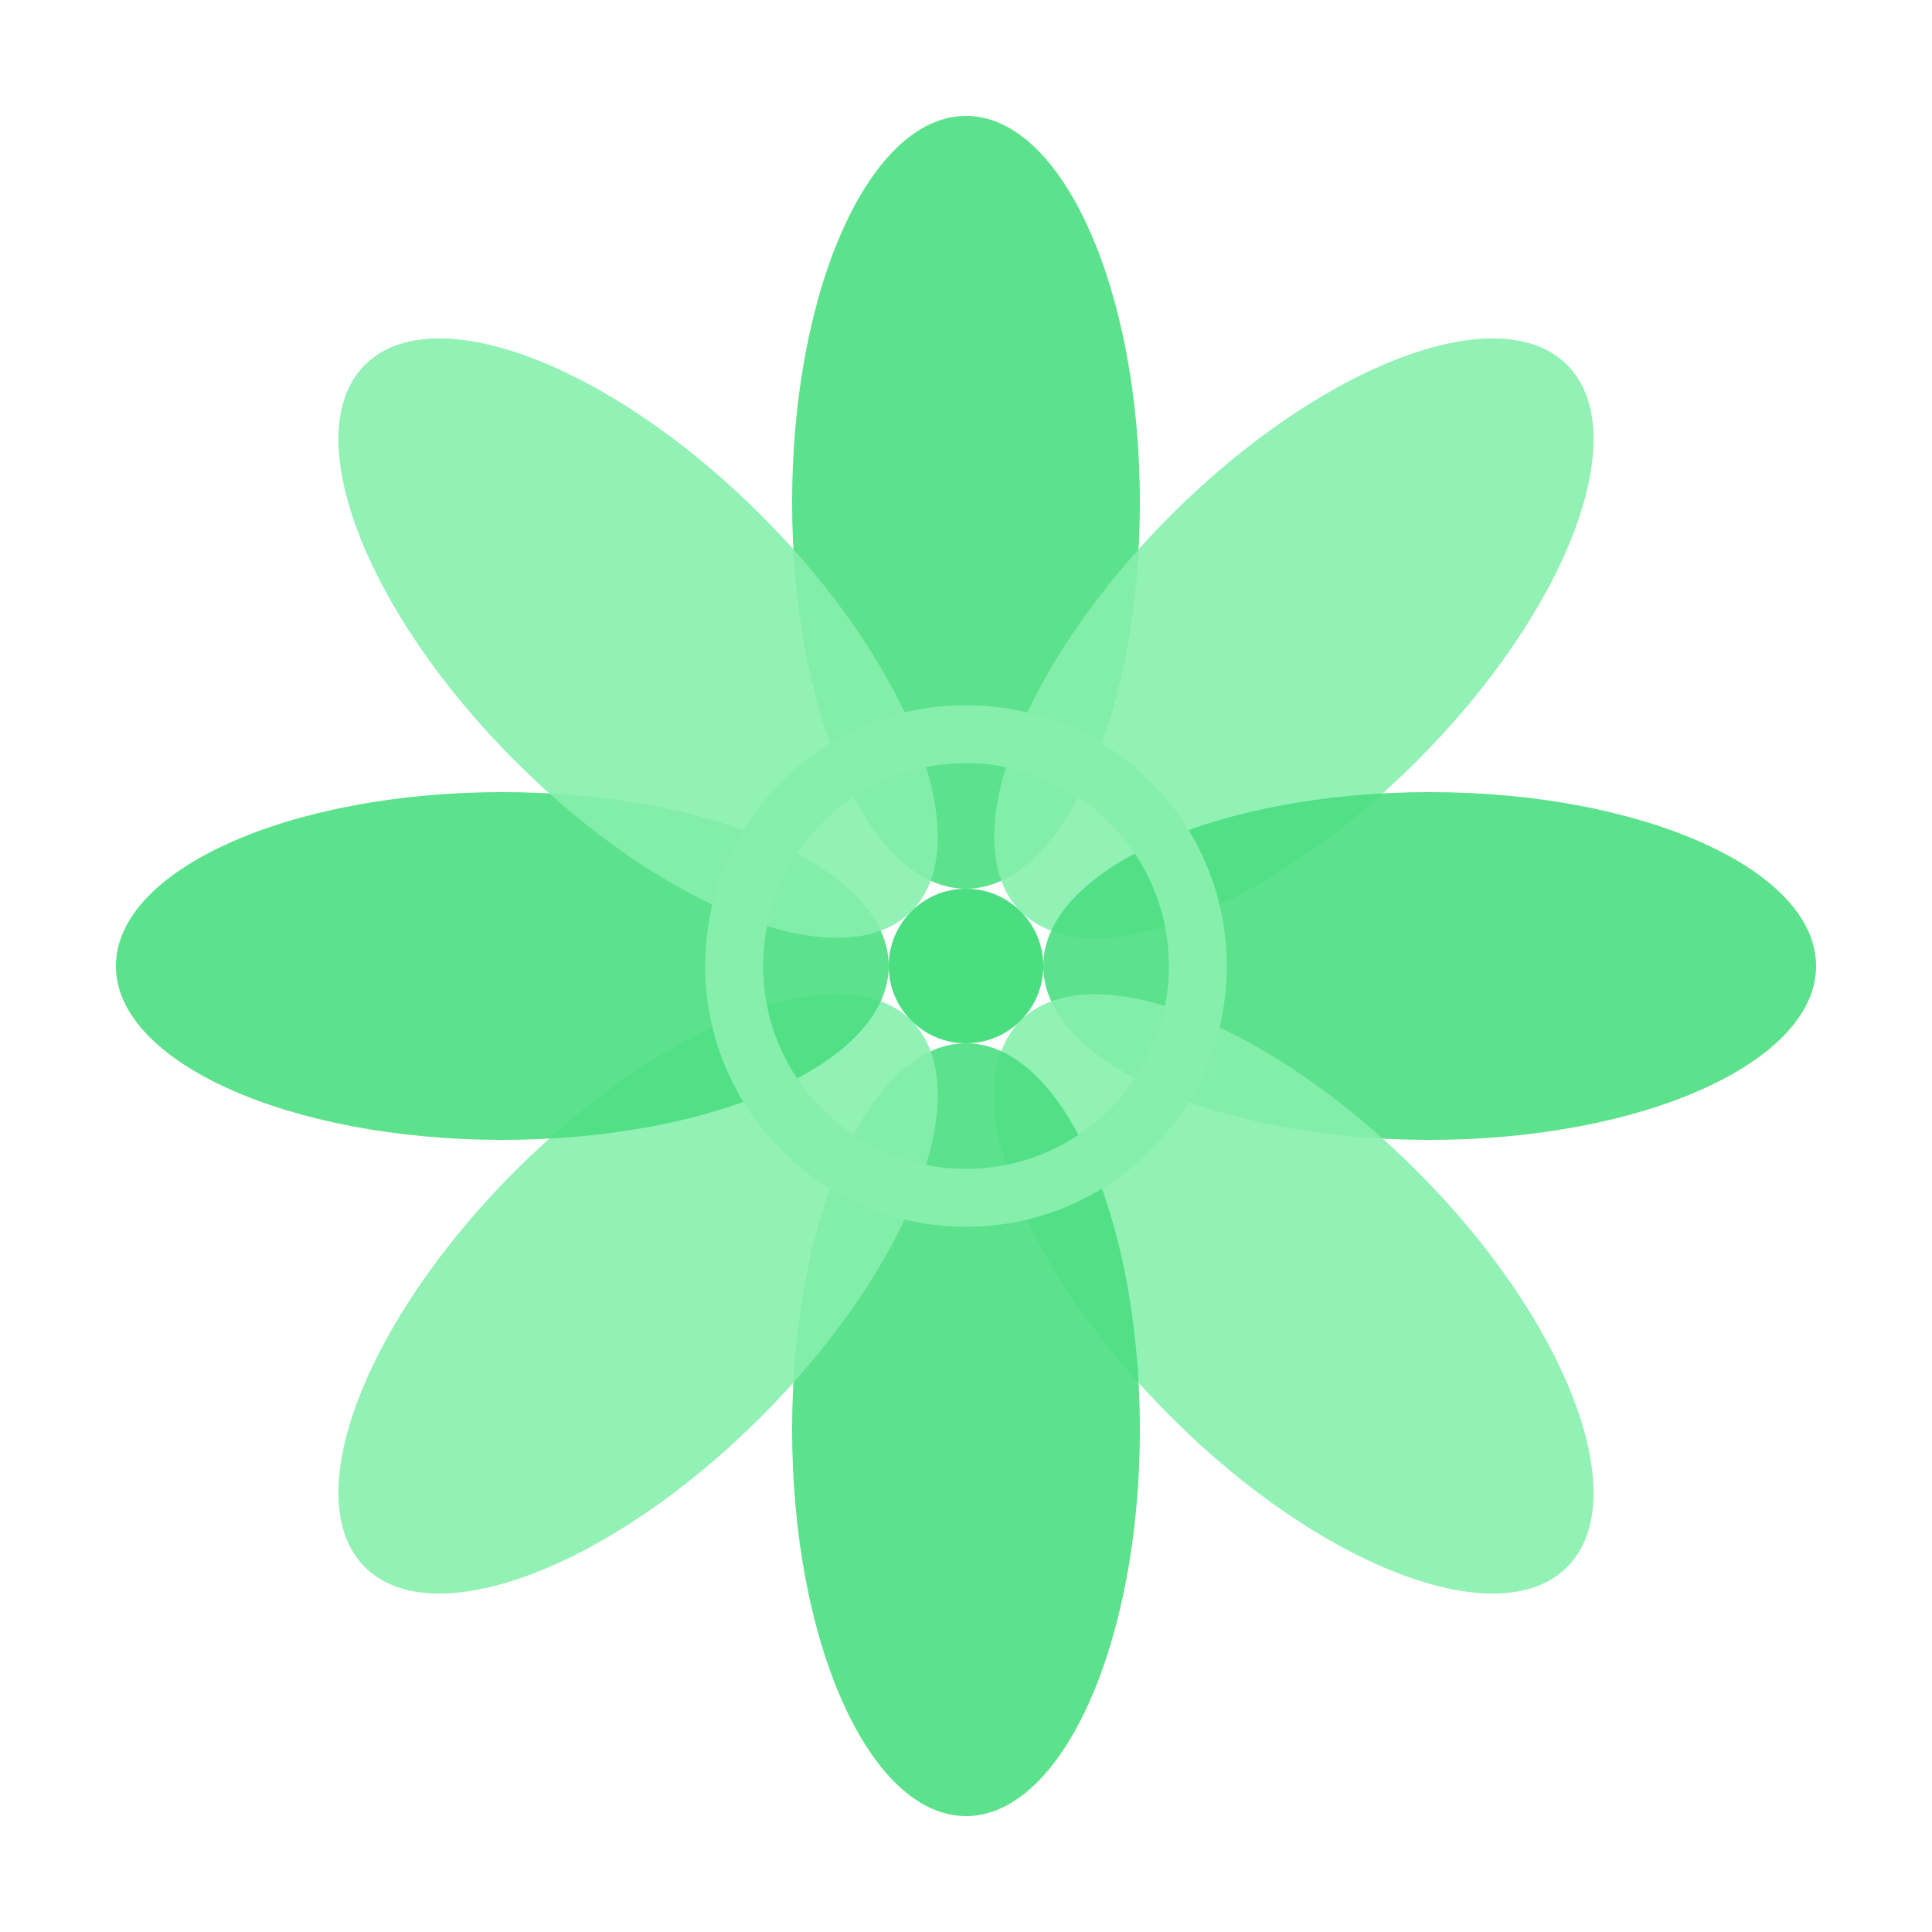
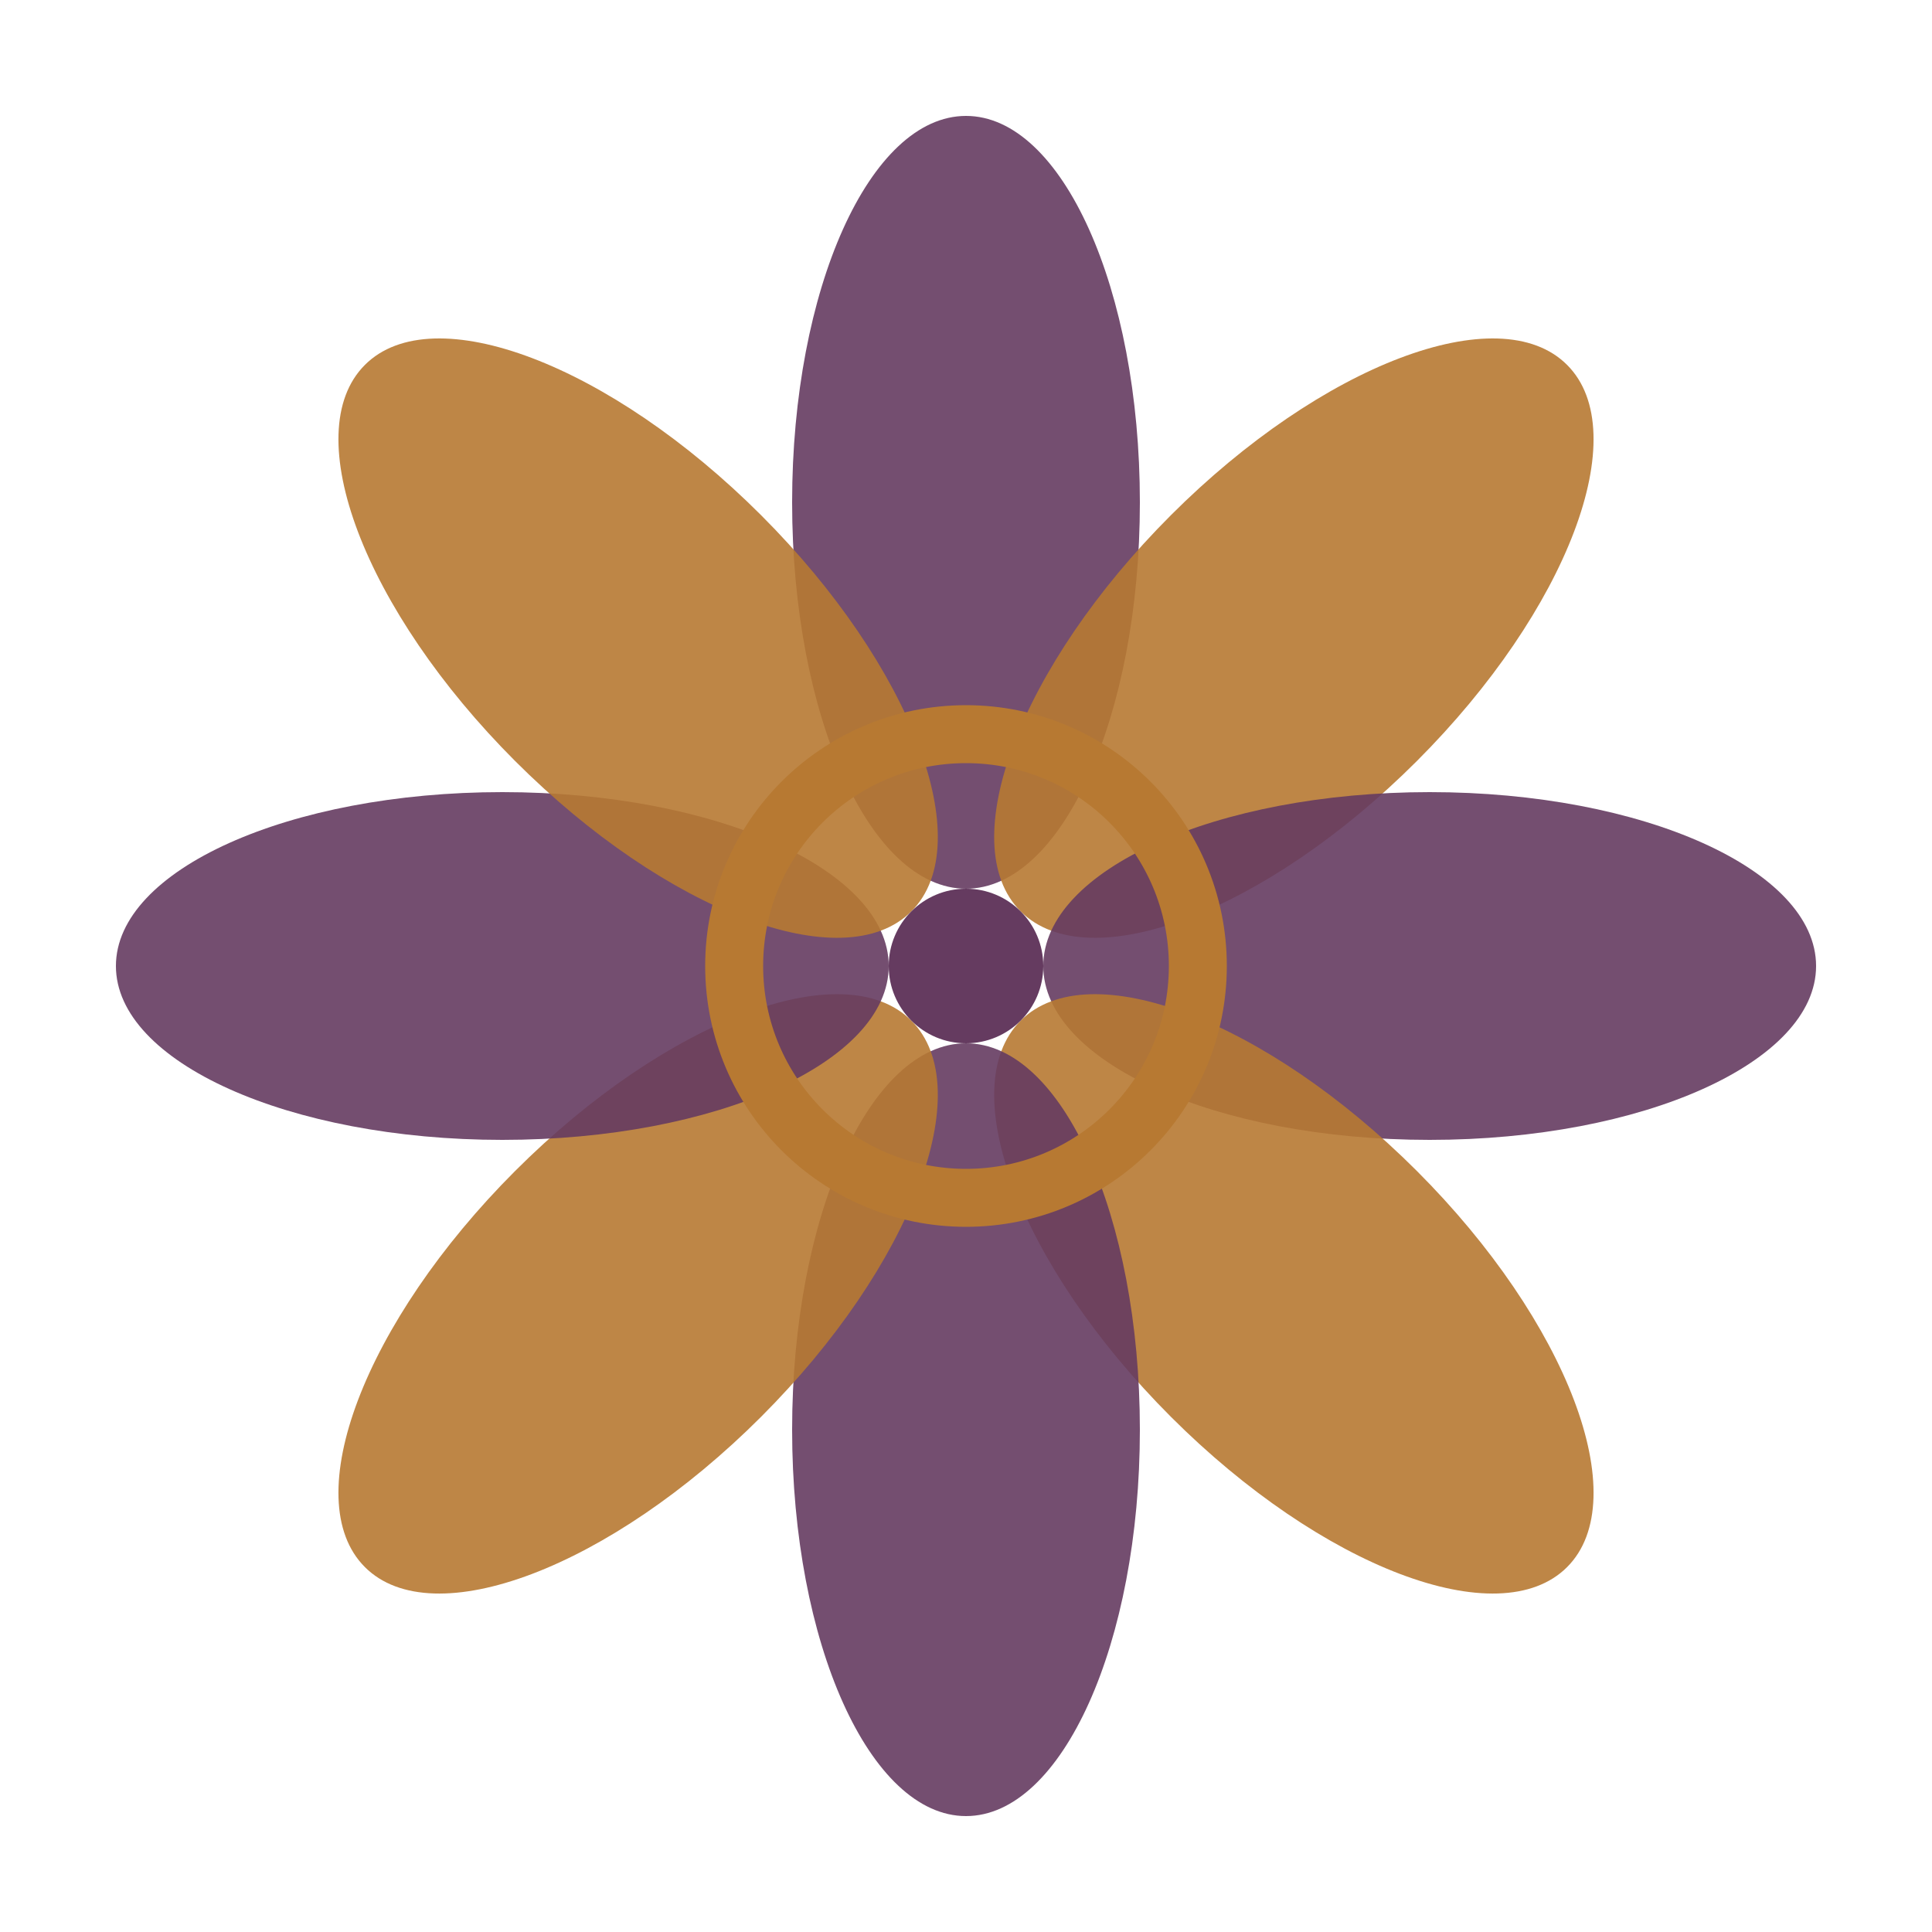
<svg xmlns="http://www.w3.org/2000/svg" viewBox="0 0 100 100" fill="none">
  <g>
-     <ellipse cx="50" cy="26" rx="9" ry="20" fill="#4ADE80" opacity="0.9" transform="rotate(0 50 50)" />
-     <ellipse cx="50" cy="26" rx="9" ry="20" fill="#86EFAC" opacity="0.9" transform="rotate(45 50 50)" />
-     <ellipse cx="50" cy="26" rx="9" ry="20" fill="#4ADE80" opacity="0.9" transform="rotate(90 50 50)" />
-     <ellipse cx="50" cy="26" rx="9" ry="20" fill="#86EFAC" opacity="0.9" transform="rotate(135 50 50)" />
-     <ellipse cx="50" cy="26" rx="9" ry="20" fill="#4ADE80" opacity="0.9" transform="rotate(180 50 50)" />
-     <ellipse cx="50" cy="26" rx="9" ry="20" fill="#86EFAC" opacity="0.9" transform="rotate(225 50 50)" />
-     <ellipse cx="50" cy="26" rx="9" ry="20" fill="#4ADE80" opacity="0.9" transform="rotate(270 50 50)" />
-     <ellipse cx="50" cy="26" rx="9" ry="20" fill="#86EFAC" opacity="0.9" transform="rotate(315 50 50)" />
-     <circle cx="50" cy="50" r="12" stroke="#86EFAC" stroke-width="3" fill="none" />
-     <circle cx="50" cy="50" r="4" fill="#4ADE80" />
+     <ellipse cx="50" cy="26" rx="9" ry="20" fill="#653B60" opacity="0.9" transform="rotate(0 50 50)" />
+     <ellipse cx="50" cy="26" rx="9" ry="20" fill="#B77932" opacity="0.9" transform="rotate(45 50 50)" />
+     <ellipse cx="50" cy="26" rx="9" ry="20" fill="#653B60" opacity="0.9" transform="rotate(90 50 50)" />
+     <ellipse cx="50" cy="26" rx="9" ry="20" fill="#B77932" opacity="0.9" transform="rotate(135 50 50)" />
+     <ellipse cx="50" cy="26" rx="9" ry="20" fill="#653B60" opacity="0.9" transform="rotate(180 50 50)" />
+     <ellipse cx="50" cy="26" rx="9" ry="20" fill="#B77932" opacity="0.9" transform="rotate(225 50 50)" />
+     <ellipse cx="50" cy="26" rx="9" ry="20" fill="#653B60" opacity="0.9" transform="rotate(270 50 50)" />
+     <ellipse cx="50" cy="26" rx="9" ry="20" fill="#B77932" opacity="0.9" transform="rotate(315 50 50)" />
+     <circle cx="50" cy="50" r="12" stroke="#B77932" stroke-width="3" fill="none" />
+     <circle cx="50" cy="50" r="4" fill="#653B60" />
  </g>
</svg>
